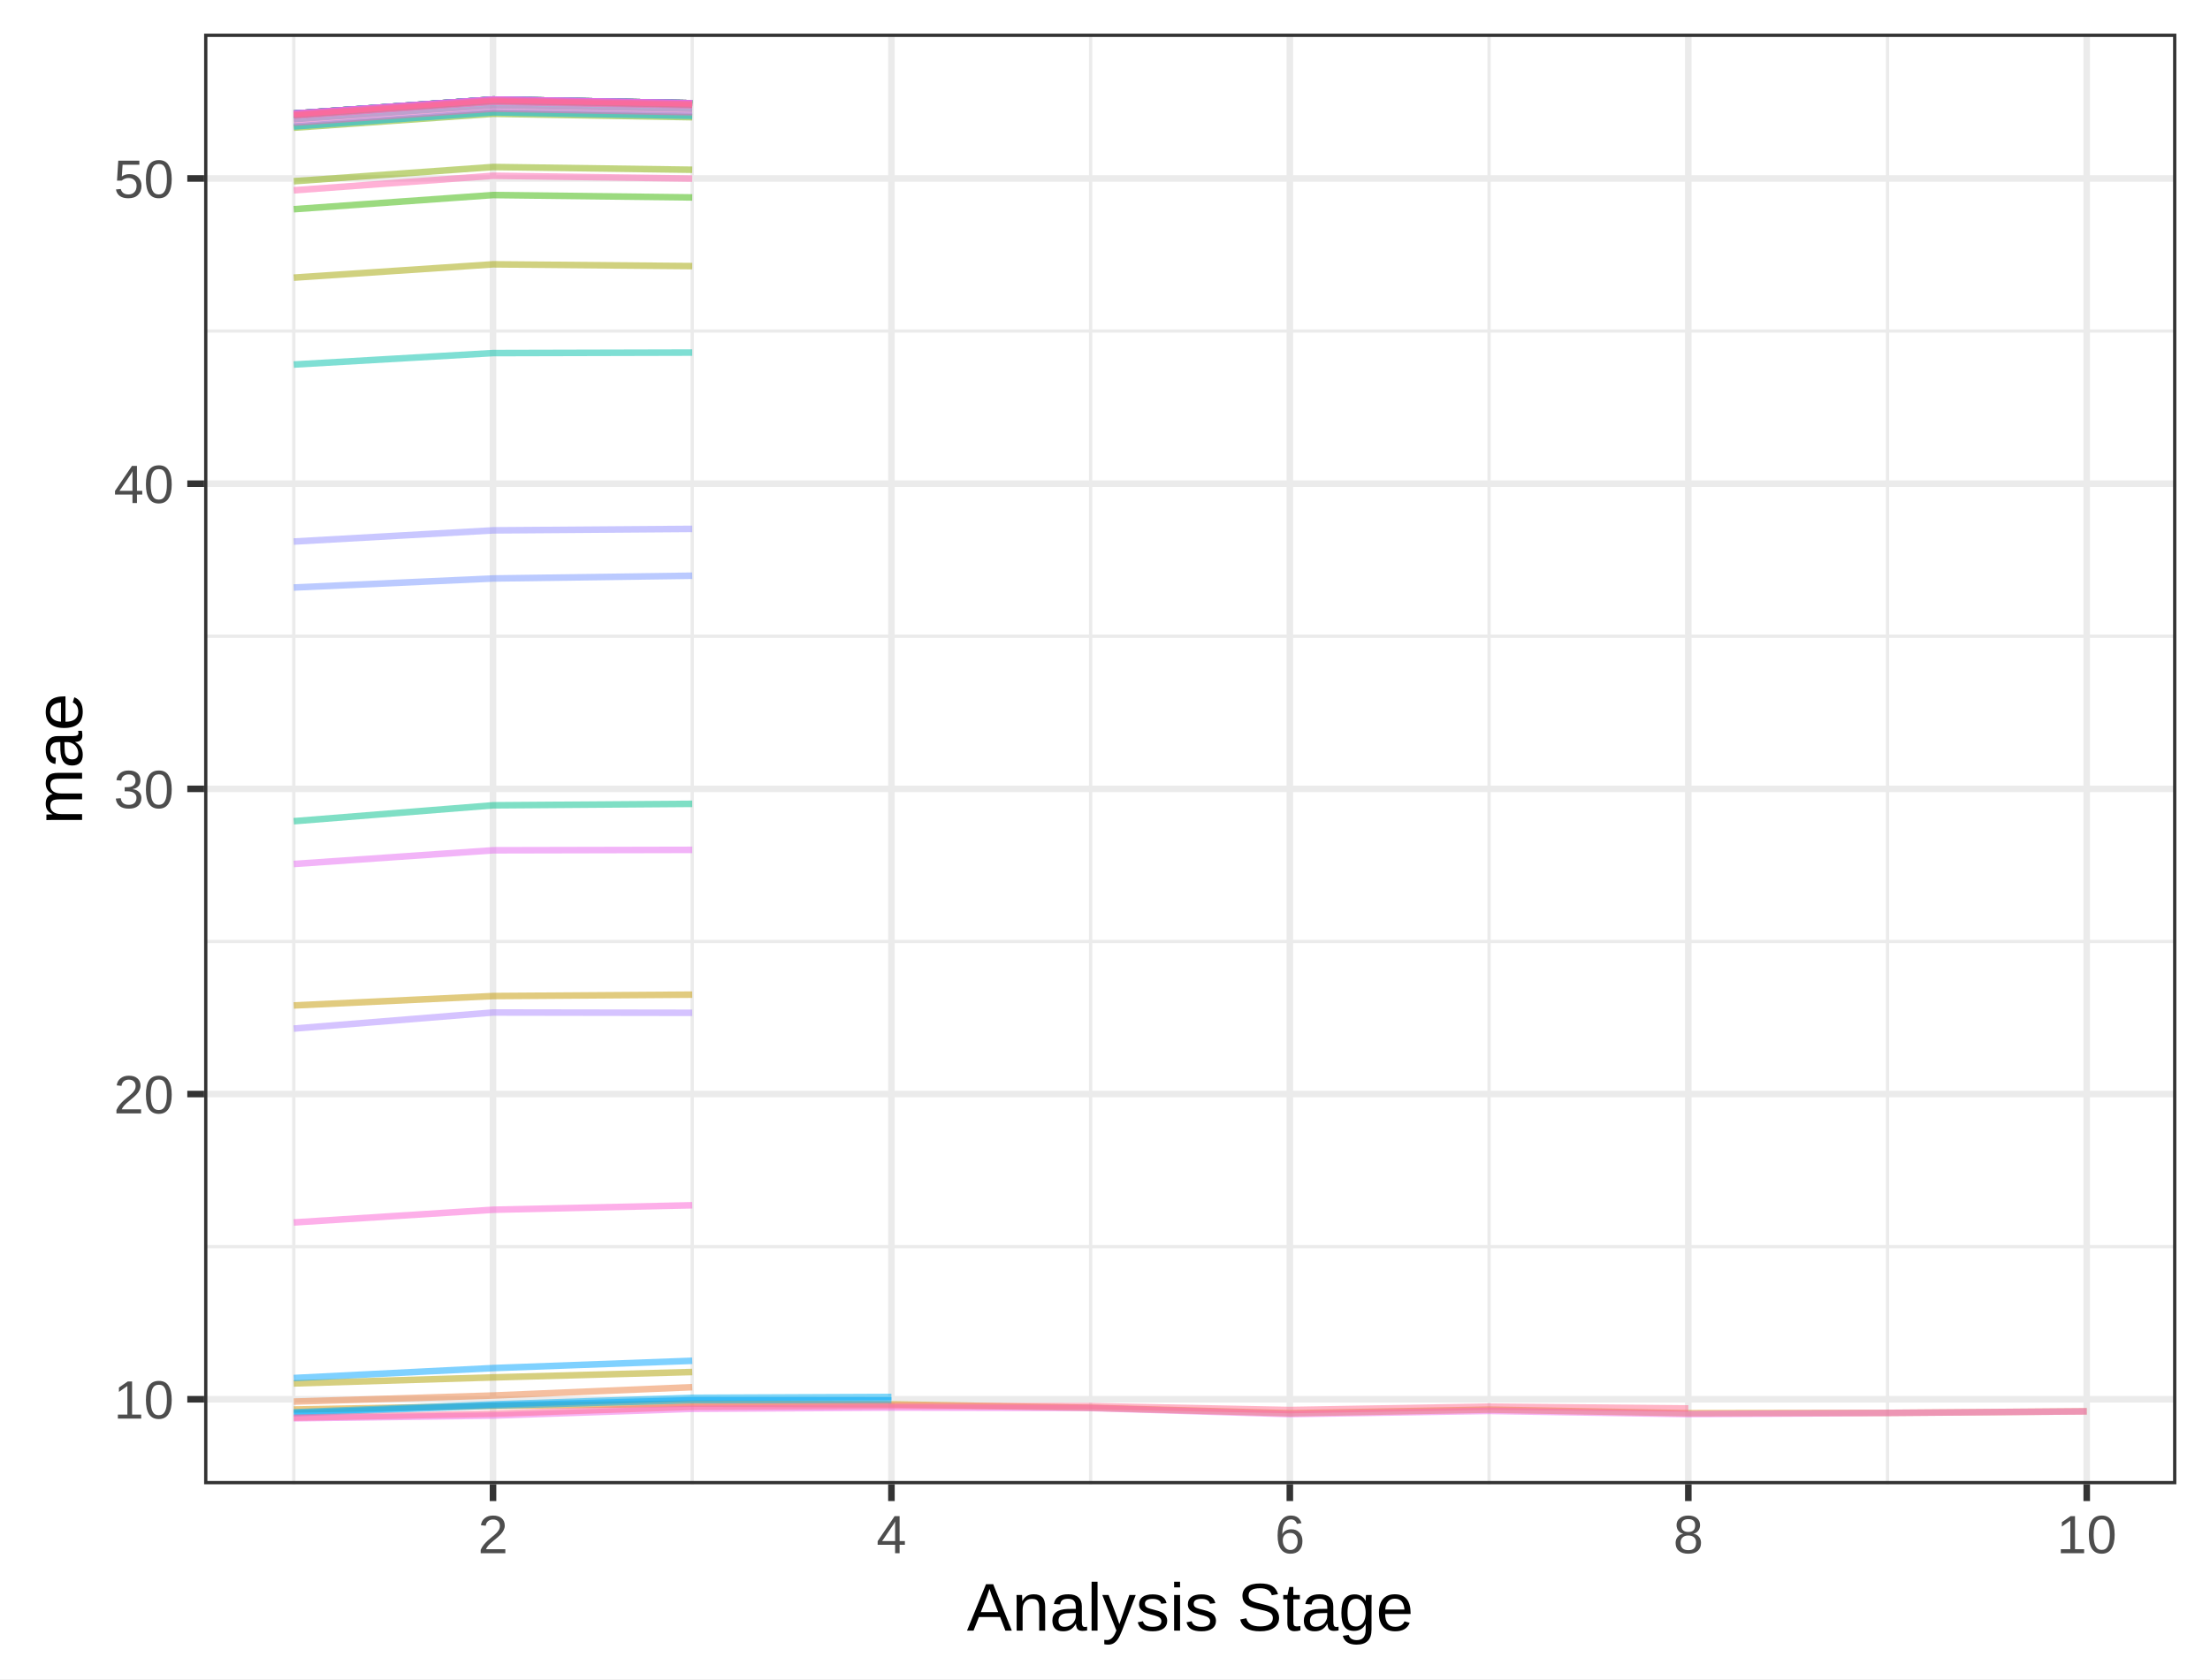
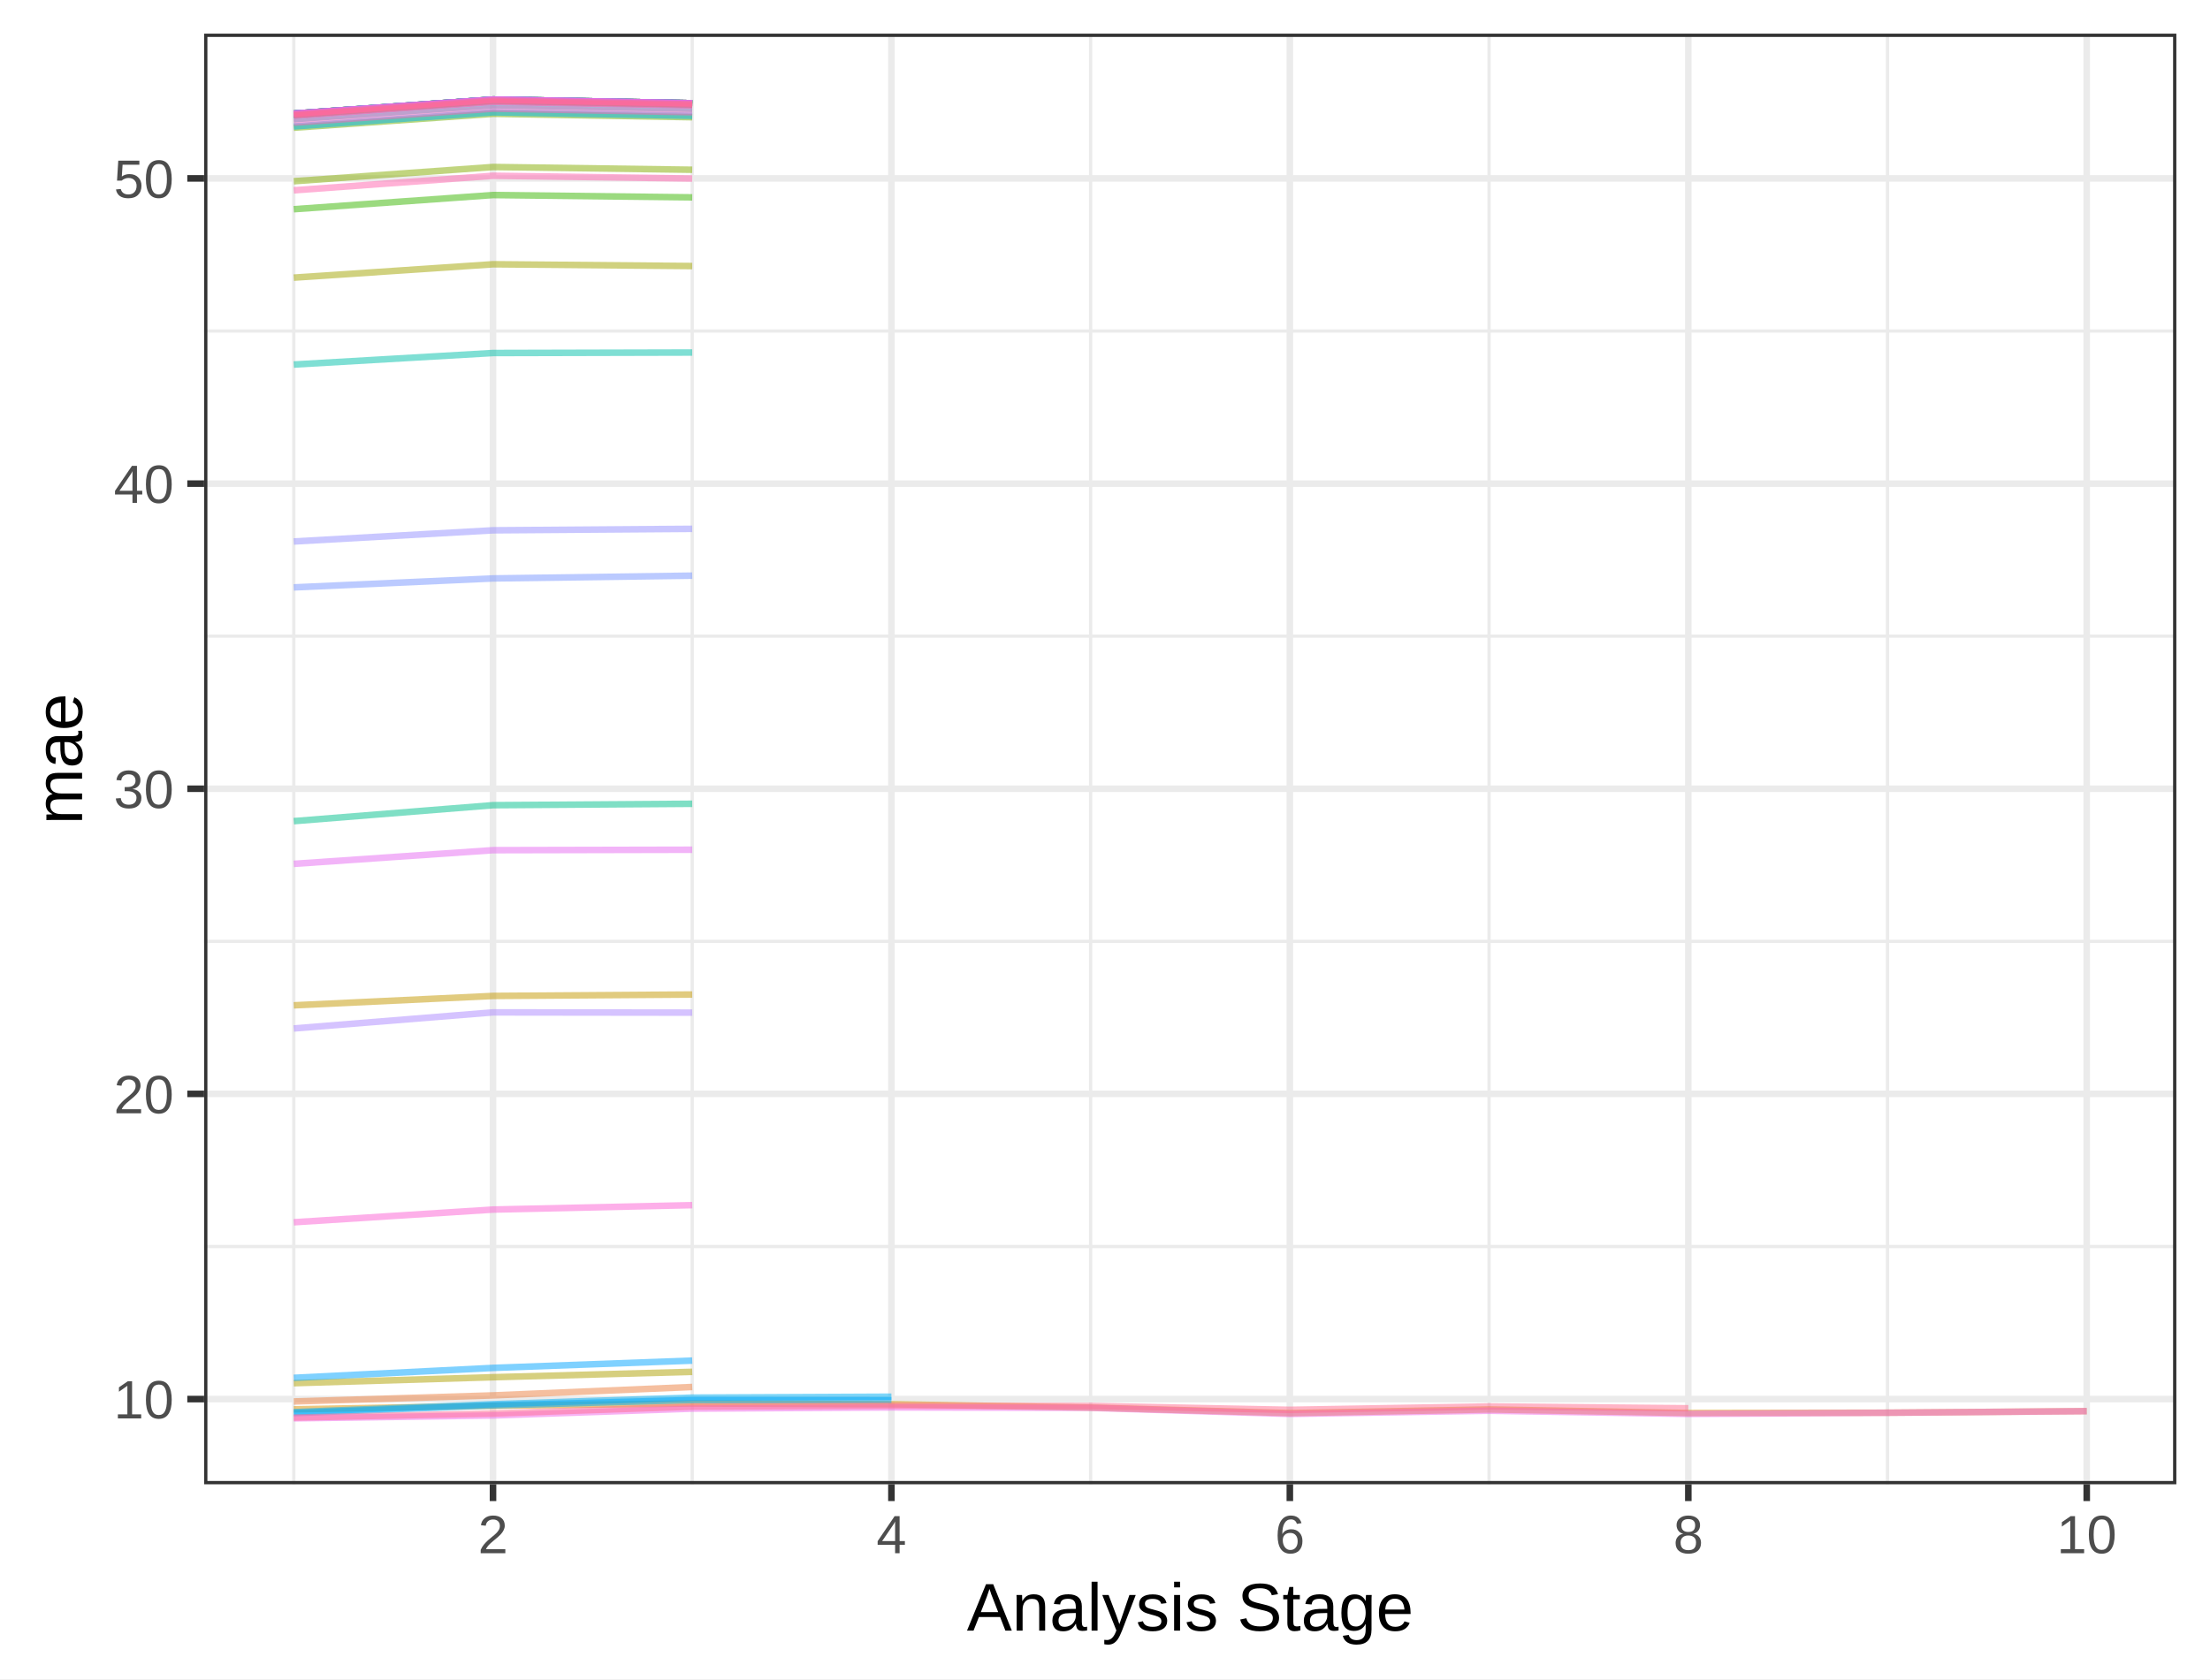
<svg xmlns="http://www.w3.org/2000/svg" class="svglite" width="360.00pt" height="273.60pt" viewBox="0 0 360.00 273.60">
  <defs>
    <style type="text/css">
    .svglite line, .svglite polyline, .svglite polygon, .svglite path, .svglite rect, .svglite circle {
      fill: none;
      stroke: #000000;
      stroke-linecap: round;
      stroke-linejoin: round;
      stroke-miterlimit: 10.00;
    }
    .svglite text {
      white-space: pre;
    }
  </style>
  </defs>
  <rect width="100%" height="100%" style="stroke: none; fill: #FFFFFF;" />
  <defs>
    <clipPath id="cpMC4wMHwzNjAuMDB8MC4wMHwyNzMuNjA=">
      <rect x="0.00" y="0.00" width="360.00" height="273.60" />
    </clipPath>
  </defs>
  <g clip-path="url(#cpMC4wMHwzNjAuMDB8MC4wMHwyNzMuNjA=)">
    <rect x="0.00" y="-0" width="360.00" height="273.60" style="stroke-width: 1.07; stroke: #FFFFFF; fill: #FFFFFF;" />
  </g>
  <defs>
    <clipPath id="cpMzMuMjV8MzU0LjUyfDUuNDh8MjQxLjg1">
      <rect x="33.25" y="5.48" width="321.27" height="236.37" />
    </clipPath>
  </defs>
  <g clip-path="url(#cpMzMuMjV8MzU0LjUyfDUuNDh8MjQxLjg1)">
    <rect x="33.25" y="5.48" width="321.27" height="236.37" style="stroke-width: 1.07; stroke: none; fill: #FFFFFF;" />
-     <polyline points="33.25,203.13 354.52,203.13 " style="stroke-width: 0.53; stroke: #EBEBEB; stroke-linecap: butt;" />
-     <polyline points="33.25,153.40 354.52,153.40 " style="stroke-width: 0.53; stroke: #EBEBEB; stroke-linecap: butt;" />
-     <polyline points="33.25,103.67 354.52,103.67 " style="stroke-width: 0.53; stroke: #EBEBEB; stroke-linecap: butt;" />
+     <polyline points="33.25,203.11 354.52,203.11 " style="stroke-width: 0.53; stroke: #EBEBEB; stroke-linecap: butt;" />
+     <polyline points="33.25,153.38 354.52,153.38 " style="stroke-width: 0.53; stroke: #EBEBEB; stroke-linecap: butt;" />
+     <polyline points="33.25,103.66 354.52,103.66 " style="stroke-width: 0.53; stroke: #EBEBEB; stroke-linecap: butt;" />
    <polyline points="33.25,53.94 354.52,53.94 " style="stroke-width: 0.53; stroke: #EBEBEB; stroke-linecap: butt;" />
    <polyline points="47.86,241.85 47.86,5.48 " style="stroke-width: 0.53; stroke: #EBEBEB; stroke-linecap: butt;" />
    <polyline points="112.76,241.85 112.76,5.48 " style="stroke-width: 0.53; stroke: #EBEBEB; stroke-linecap: butt;" />
    <polyline points="177.66,241.85 177.66,5.48 " style="stroke-width: 0.53; stroke: #EBEBEB; stroke-linecap: butt;" />
    <polyline points="242.56,241.85 242.56,5.48 " style="stroke-width: 0.53; stroke: #EBEBEB; stroke-linecap: butt;" />
    <polyline points="307.47,241.85 307.47,5.48 " style="stroke-width: 0.53; stroke: #EBEBEB; stroke-linecap: butt;" />
-     <polyline points="33.25,228.00 354.52,228.00 " style="stroke-width: 1.07; stroke: #EBEBEB; stroke-linecap: butt;" />
-     <polyline points="33.25,178.27 354.52,178.27 " style="stroke-width: 1.07; stroke: #EBEBEB; stroke-linecap: butt;" />
-     <polyline points="33.25,128.54 354.52,128.54 " style="stroke-width: 1.07; stroke: #EBEBEB; stroke-linecap: butt;" />
-     <polyline points="33.25,78.81 354.52,78.81 " style="stroke-width: 1.07; stroke: #EBEBEB; stroke-linecap: butt;" />
-     <polyline points="33.25,29.08 354.52,29.08 " style="stroke-width: 1.07; stroke: #EBEBEB; stroke-linecap: butt;" />
+     <polyline points="33.25,227.97 354.52,227.97 " style="stroke-width: 1.07; stroke: #EBEBEB; stroke-linecap: butt;" />
+     <polyline points="33.25,178.24 354.52,178.24 " style="stroke-width: 1.07; stroke: #EBEBEB; stroke-linecap: butt;" />
+     <polyline points="33.25,128.52 354.52,128.52 " style="stroke-width: 1.07; stroke: #EBEBEB; stroke-linecap: butt;" />
+     <polyline points="33.25,78.80 354.52,78.80 " style="stroke-width: 1.07; stroke: #EBEBEB; stroke-linecap: butt;" />
+     <polyline points="33.25,29.07 354.52,29.07 " style="stroke-width: 1.07; stroke: #EBEBEB; stroke-linecap: butt;" />
    <polyline points="80.31,241.85 80.31,5.48 " style="stroke-width: 1.07; stroke: #EBEBEB; stroke-linecap: butt;" />
    <polyline points="145.21,241.85 145.21,5.48 " style="stroke-width: 1.07; stroke: #EBEBEB; stroke-linecap: butt;" />
    <polyline points="210.11,241.85 210.11,5.48 " style="stroke-width: 1.07; stroke: #EBEBEB; stroke-linecap: butt;" />
    <polyline points="275.02,241.85 275.02,5.48 " style="stroke-width: 1.07; stroke: #EBEBEB; stroke-linecap: butt;" />
    <polyline points="339.92,241.85 339.92,5.48 " style="stroke-width: 1.07; stroke: #EBEBEB; stroke-linecap: butt;" />
    <polyline points="47.86,18.52 80.31,16.22 112.76,16.82 " style="stroke-width: 1.07; stroke: #F8766D; stroke-opacity: 0.50; stroke-linecap: butt;" />
    <polyline points="47.86,18.57 80.31,16.27 112.76,16.87 " style="stroke-width: 1.07; stroke: #F37B59; stroke-opacity: 0.50; stroke-linecap: butt;" />
-     <polyline points="47.86,228.38 80.31,227.39 112.76,226.03 " style="stroke-width: 1.07; stroke: #ED8141; stroke-opacity: 0.50; stroke-linecap: butt;" />
+     <polyline points="47.86,228.36 80.31,227.37 112.76,226.00 " style="stroke-width: 1.07; stroke: #ED8141; stroke-opacity: 0.50; stroke-linecap: butt;" />
    <polyline points="47.86,18.52 80.31,16.22 112.76,16.82 " style="stroke-width: 1.07; stroke: #E7861B; stroke-opacity: 0.50; stroke-linecap: butt;" />
    <polyline points="47.86,18.52 80.31,16.22 112.76,16.82 " style="stroke-width: 1.07; stroke: #E08B00; stroke-opacity: 0.50; stroke-linecap: butt;" />
-     <polyline points="47.86,229.67 80.31,229.09 112.76,228.72 145.21,228.83 177.66,229.39 210.11,230.28 242.56,229.69 275.02,230.27 307.47,230.22 339.92,229.96 " style="stroke-width: 1.07; stroke: #D89000; stroke-opacity: 0.50; stroke-linecap: butt;" />
+     <polyline points="47.86,229.64 80.31,229.06 112.76,228.69 145.21,228.81 177.66,229.36 210.11,230.26 242.56,229.66 275.02,230.24 307.47,230.19 339.92,229.93 " style="stroke-width: 1.07; stroke: #D89000; stroke-opacity: 0.50; stroke-linecap: butt;" />
    <polyline points="47.86,18.52 80.31,16.22 112.76,16.82 " style="stroke-width: 1.07; stroke: #CF9400; stroke-opacity: 0.50; stroke-linecap: butt;" />
-     <polyline points="47.86,163.83 80.31,162.30 112.76,162.07 " style="stroke-width: 1.07; stroke: #C59900; stroke-opacity: 0.50; stroke-linecap: butt;" />
+     <polyline points="47.86,163.81 80.31,162.28 112.76,162.05 " style="stroke-width: 1.07; stroke: #C59900; stroke-opacity: 0.50; stroke-linecap: butt;" />
    <polyline points="47.86,18.66 80.31,16.36 112.76,16.96 " style="stroke-width: 1.07; stroke: #BB9D00; stroke-opacity: 0.50; stroke-linecap: butt;" />
-     <polyline points="47.86,225.42 80.31,224.44 112.76,223.56 " style="stroke-width: 1.07; stroke: #AFA100; stroke-opacity: 0.50; stroke-linecap: butt;" />
-     <polyline points="47.86,45.24 80.31,43.07 112.76,43.36 " style="stroke-width: 1.07; stroke: #A3A500; stroke-opacity: 0.50; stroke-linecap: butt;" />
+     <polyline points="47.86,225.38 80.31,224.41 112.76,223.53 " style="stroke-width: 1.07; stroke: #AFA100; stroke-opacity: 0.50; stroke-linecap: butt;" />
+     <polyline points="47.86,45.24 80.31,43.06 112.76,43.35 " style="stroke-width: 1.07; stroke: #A3A500; stroke-opacity: 0.50; stroke-linecap: butt;" />
    <polyline points="47.86,18.65 80.31,16.35 112.76,16.95 " style="stroke-width: 1.07; stroke: #95A900; stroke-opacity: 0.50; stroke-linecap: butt;" />
    <polyline points="47.86,29.53 80.31,27.21 112.76,27.66 " style="stroke-width: 1.07; stroke: #85AD00; stroke-opacity: 0.50; stroke-linecap: butt;" />
    <polyline points="47.86,20.81 80.31,18.54 112.76,19.10 " style="stroke-width: 1.07; stroke: #72B000; stroke-opacity: 0.50; stroke-linecap: butt;" />
    <polyline points="47.86,18.52 80.31,16.22 112.76,16.82 " style="stroke-width: 1.07; stroke: #5BB300; stroke-opacity: 0.50; stroke-linecap: butt;" />
-     <polyline points="47.86,34.09 80.31,31.78 112.76,32.17 " style="stroke-width: 1.07; stroke: #39B600; stroke-opacity: 0.50; stroke-linecap: butt;" />
+     <polyline points="47.86,34.09 80.31,31.78 112.76,32.16 " style="stroke-width: 1.07; stroke: #39B600; stroke-opacity: 0.50; stroke-linecap: butt;" />
    <polyline points="47.86,18.52 80.31,16.23 112.76,16.82 " style="stroke-width: 1.07; stroke: #00B81F; stroke-opacity: 0.50; stroke-linecap: butt;" />
    <polyline points="47.86,18.72 80.31,16.43 112.76,17.02 " style="stroke-width: 1.07; stroke: #00BA42; stroke-opacity: 0.50; stroke-linecap: butt;" />
    <polyline points="47.86,18.53 80.31,16.23 112.76,16.83 " style="stroke-width: 1.07; stroke: #00BC59; stroke-opacity: 0.50; stroke-linecap: butt;" />
    <polyline points="47.86,18.54 80.31,16.25 112.76,16.84 " style="stroke-width: 1.07; stroke: #00BE6C; stroke-opacity: 0.50; stroke-linecap: butt;" />
    <polyline points="47.86,18.52 80.31,16.22 112.76,16.82 " style="stroke-width: 1.07; stroke: #00BF7D; stroke-opacity: 0.50; stroke-linecap: butt;" />
-     <polyline points="47.86,133.81 80.31,131.22 112.76,130.98 " style="stroke-width: 1.07; stroke: #00C08D; stroke-opacity: 0.50; stroke-linecap: butt;" />
+     <polyline points="47.86,133.80 80.31,131.20 112.76,130.97 " style="stroke-width: 1.07; stroke: #00C08D; stroke-opacity: 0.50; stroke-linecap: butt;" />
    <polyline points="47.86,18.54 80.31,16.25 112.76,16.85 " style="stroke-width: 1.07; stroke: #00C19C; stroke-opacity: 0.50; stroke-linecap: butt;" />
-     <polyline points="47.86,59.40 80.31,57.53 112.76,57.45 " style="stroke-width: 1.07; stroke: #00C1AA; stroke-opacity: 0.50; stroke-linecap: butt;" />
+     <polyline points="47.86,59.40 80.31,57.52 112.76,57.44 " style="stroke-width: 1.07; stroke: #00C1AA; stroke-opacity: 0.50; stroke-linecap: butt;" />
    <polyline points="47.86,18.52 80.31,16.22 112.76,16.82 " style="stroke-width: 1.07; stroke: #00C0B8; stroke-opacity: 0.50; stroke-linecap: butt;" />
    <polyline points="47.86,19.43 80.31,17.15 112.76,17.73 " style="stroke-width: 1.07; stroke: #00BFC4; stroke-opacity: 0.50; stroke-linecap: butt;" />
    <polyline points="47.86,18.52 80.31,16.22 112.76,16.82 " style="stroke-width: 1.07; stroke: #00BDD0; stroke-opacity: 0.50; stroke-linecap: butt;" />
    <polyline points="47.86,18.71 80.31,16.41 112.76,17.01 " style="stroke-width: 1.07; stroke: #00BBDB; stroke-opacity: 0.50; stroke-linecap: butt;" />
    <polyline points="47.86,18.52 80.31,16.22 112.76,16.82 " style="stroke-width: 1.07; stroke: #00B8E5; stroke-opacity: 0.50; stroke-linecap: butt;" />
    <polyline points="47.86,20.60 80.31,18.30 112.76,18.87 " style="stroke-width: 1.07; stroke: #00B4EF; stroke-opacity: 0.50; stroke-linecap: butt;" />
-     <polyline points="47.86,230.12 80.31,228.83 112.76,227.76 145.21,227.62 " style="stroke-width: 1.07; stroke: #00B0F6; stroke-opacity: 0.50; stroke-linecap: butt;" />
-     <polyline points="47.86,230.28 80.31,229.03 112.76,228.15 145.21,228.19 " style="stroke-width: 1.07; stroke: #00ABFD; stroke-opacity: 0.50; stroke-linecap: butt;" />
-     <polyline points="47.86,224.54 80.31,222.92 112.76,221.73 " style="stroke-width: 1.07; stroke: #00A5FF; stroke-opacity: 0.50; stroke-linecap: butt;" />
+     <polyline points="47.86,230.09 80.31,228.80 112.76,227.73 145.21,227.58 " style="stroke-width: 1.07; stroke: #00B0F6; stroke-opacity: 0.50; stroke-linecap: butt;" />
+     <polyline points="47.86,230.26 80.31,229.00 112.76,228.12 145.21,228.16 " style="stroke-width: 1.07; stroke: #00ABFD; stroke-opacity: 0.50; stroke-linecap: butt;" />
+     <polyline points="47.86,224.51 80.31,222.89 112.76,221.70 " style="stroke-width: 1.07; stroke: #00A5FF; stroke-opacity: 0.50; stroke-linecap: butt;" />
    <polyline points="47.86,18.52 80.31,16.22 112.76,16.82 " style="stroke-width: 1.07; stroke: #529EFF; stroke-opacity: 0.50; stroke-linecap: butt;" />
-     <polyline points="47.86,95.73 80.31,94.26 112.76,93.81 " style="stroke-width: 1.07; stroke: #7997FF; stroke-opacity: 0.50; stroke-linecap: butt;" />
-     <polyline points="47.86,88.24 80.31,86.42 112.76,86.18 " style="stroke-width: 1.07; stroke: #9590FF; stroke-opacity: 0.50; stroke-linecap: butt;" />
-     <polyline points="47.86,167.60 80.31,164.98 112.76,165.03 " style="stroke-width: 1.07; stroke: #AC88FF; stroke-opacity: 0.50; stroke-linecap: butt;" />
+     <polyline points="47.86,95.71 80.31,94.25 112.76,93.80 " style="stroke-width: 1.07; stroke: #7997FF; stroke-opacity: 0.50; stroke-linecap: butt;" />
+     <polyline points="47.86,88.23 80.31,86.41 112.76,86.17 " style="stroke-width: 1.07; stroke: #9590FF; stroke-opacity: 0.50; stroke-linecap: butt;" />
+     <polyline points="47.86,167.58 80.31,164.96 112.76,165.00 " style="stroke-width: 1.07; stroke: #AC88FF; stroke-opacity: 0.50; stroke-linecap: butt;" />
    <polyline points="47.86,18.52 80.31,16.22 112.76,16.82 " style="stroke-width: 1.07; stroke: #BF80FF; stroke-opacity: 0.50; stroke-linecap: butt;" />
    <polyline points="47.86,18.52 80.31,16.22 112.76,16.82 " style="stroke-width: 1.07; stroke: #CF78FF; stroke-opacity: 0.50; stroke-linecap: butt;" />
    <polyline points="47.86,18.52 80.31,16.23 112.76,16.82 " style="stroke-width: 1.07; stroke: #DC71FA; stroke-opacity: 0.50; stroke-linecap: butt;" />
-     <polyline points="47.86,140.78 80.31,138.55 112.76,138.48 " style="stroke-width: 1.07; stroke: #E76BF3; stroke-opacity: 0.50; stroke-linecap: butt;" />
-     <polyline points="47.86,231.11 80.31,230.66 112.76,229.56 145.21,229.36 177.66,229.43 210.11,230.42 242.56,229.90 275.02,230.42 307.47,230.23 339.92,229.97 " style="stroke-width: 1.07; stroke: #F066EA; stroke-opacity: 0.50; stroke-linecap: butt;" />
+     <polyline points="47.86,140.76 80.31,138.53 112.76,138.46 " style="stroke-width: 1.07; stroke: #E76BF3; stroke-opacity: 0.50; stroke-linecap: butt;" />
+     <polyline points="47.86,231.11 80.31,230.64 112.76,229.53 145.21,229.33 177.66,229.40 210.11,230.39 242.56,229.87 275.02,230.39 307.47,230.20 339.92,229.94 " style="stroke-width: 1.07; stroke: #F066EA; stroke-opacity: 0.50; stroke-linecap: butt;" />
    <polyline points="47.86,18.90 80.31,16.61 112.76,17.20 " style="stroke-width: 1.07; stroke: #F763E0; stroke-opacity: 0.50; stroke-linecap: butt;" />
-     <polyline points="47.86,199.19 80.31,197.12 112.76,196.39 " style="stroke-width: 1.07; stroke: #FC61D5; stroke-opacity: 0.50; stroke-linecap: butt;" />
+     <polyline points="47.86,199.16 80.31,197.09 112.76,196.37 " style="stroke-width: 1.07; stroke: #FC61D5; stroke-opacity: 0.50; stroke-linecap: butt;" />
    <polyline points="47.86,18.52 80.31,16.22 112.76,16.82 " style="stroke-width: 1.07; stroke: #FF61C9; stroke-opacity: 0.50; stroke-linecap: butt;" />
    <polyline points="47.86,19.99 80.31,17.71 112.76,18.29 " style="stroke-width: 1.07; stroke: #FF62BC; stroke-opacity: 0.50; stroke-linecap: butt;" />
-     <polyline points="47.86,31.01 80.31,28.64 112.76,29.10 " style="stroke-width: 1.07; stroke: #FF65AE; stroke-opacity: 0.50; stroke-linecap: butt;" />
+     <polyline points="47.86,31.01 80.31,28.64 112.76,29.09 " style="stroke-width: 1.07; stroke: #FF65AE; stroke-opacity: 0.50; stroke-linecap: butt;" />
    <polyline points="47.86,18.89 80.31,16.60 112.76,17.19 " style="stroke-width: 1.07; stroke: #FF689F; stroke-opacity: 0.50; stroke-linecap: butt;" />
-     <polyline points="47.86,231.00 80.31,230.35 112.76,229.23 145.21,229.08 177.66,229.11 210.11,229.75 242.56,229.20 275.02,229.50 " style="stroke-width: 1.07; stroke: #FF6C90; stroke-opacity: 0.50; stroke-linecap: butt;" />
+     <polyline points="47.86,230.98 80.31,230.32 112.76,229.20 145.21,229.05 177.66,229.08 210.11,229.72 242.56,229.17 275.02,229.47 " style="stroke-width: 1.07; stroke: #FF6C90; stroke-opacity: 0.50; stroke-linecap: butt;" />
    <polyline points="47.86,18.69 80.31,16.40 112.76,16.99 " style="stroke-width: 1.07; stroke: #FC717F; stroke-opacity: 0.50; stroke-linecap: butt;" />
    <rect x="33.25" y="5.48" width="321.27" height="236.37" style="stroke-width: 1.07; stroke: #333333;" />
  </g>
  <g clip-path="url(#cpMC4wMHwzNjAuMDB8MC4wMHwyNzMuNjA=)">
-     <text x="28.32" y="231.15" text-anchor="end" style="font-size: 8.80px;fill: #4D4D4D; font-family: &quot;Arial&quot;;" textLength="9.79px" lengthAdjust="spacingAndGlyphs">10</text>
-     <text x="28.32" y="181.42" text-anchor="end" style="font-size: 8.80px;fill: #4D4D4D; font-family: &quot;Arial&quot;;" textLength="9.79px" lengthAdjust="spacingAndGlyphs">20</text>
-     <text x="28.32" y="131.69" text-anchor="end" style="font-size: 8.80px;fill: #4D4D4D; font-family: &quot;Arial&quot;;" textLength="9.79px" lengthAdjust="spacingAndGlyphs">30</text>
-     <text x="28.32" y="81.96" text-anchor="end" style="font-size: 8.80px;fill: #4D4D4D; font-family: &quot;Arial&quot;;" textLength="9.79px" lengthAdjust="spacingAndGlyphs">40</text>
+     <text x="28.32" y="231.12" text-anchor="end" style="font-size: 8.80px;fill: #4D4D4D; font-family: &quot;Arial&quot;;" textLength="9.79px" lengthAdjust="spacingAndGlyphs">10</text>
+     <text x="28.32" y="181.40" text-anchor="end" style="font-size: 8.80px;fill: #4D4D4D; font-family: &quot;Arial&quot;;" textLength="9.79px" lengthAdjust="spacingAndGlyphs">20</text>
+     <text x="28.32" y="131.67" text-anchor="end" style="font-size: 8.80px;fill: #4D4D4D; font-family: &quot;Arial&quot;;" textLength="9.79px" lengthAdjust="spacingAndGlyphs">30</text>
+     <text x="28.32" y="81.95" text-anchor="end" style="font-size: 8.80px;fill: #4D4D4D; font-family: &quot;Arial&quot;;" textLength="9.79px" lengthAdjust="spacingAndGlyphs">40</text>
    <text x="28.32" y="32.23" text-anchor="end" style="font-size: 8.80px;fill: #4D4D4D; font-family: &quot;Arial&quot;;" textLength="9.79px" lengthAdjust="spacingAndGlyphs">50</text>
-     <polyline points="30.51,228.00 33.25,228.00 " style="stroke-width: 1.07; stroke: #333333; stroke-linecap: butt;" />
-     <polyline points="30.51,178.27 33.25,178.27 " style="stroke-width: 1.07; stroke: #333333; stroke-linecap: butt;" />
-     <polyline points="30.51,128.54 33.25,128.54 " style="stroke-width: 1.07; stroke: #333333; stroke-linecap: butt;" />
-     <polyline points="30.51,78.81 33.25,78.81 " style="stroke-width: 1.07; stroke: #333333; stroke-linecap: butt;" />
-     <polyline points="30.51,29.08 33.25,29.08 " style="stroke-width: 1.07; stroke: #333333; stroke-linecap: butt;" />
+     <polyline points="30.51,227.97 33.25,227.97 " style="stroke-width: 1.07; stroke: #333333; stroke-linecap: butt;" />
+     <polyline points="30.51,178.24 33.25,178.24 " style="stroke-width: 1.07; stroke: #333333; stroke-linecap: butt;" />
+     <polyline points="30.51,128.52 33.25,128.52 " style="stroke-width: 1.07; stroke: #333333; stroke-linecap: butt;" />
+     <polyline points="30.51,78.80 33.25,78.80 " style="stroke-width: 1.07; stroke: #333333; stroke-linecap: butt;" />
+     <polyline points="30.51,29.07 33.25,29.07 " style="stroke-width: 1.07; stroke: #333333; stroke-linecap: butt;" />
    <polyline points="80.31,244.59 80.31,241.85 " style="stroke-width: 1.07; stroke: #333333; stroke-linecap: butt;" />
    <polyline points="145.21,244.59 145.21,241.85 " style="stroke-width: 1.07; stroke: #333333; stroke-linecap: butt;" />
    <polyline points="210.11,244.59 210.11,241.85 " style="stroke-width: 1.07; stroke: #333333; stroke-linecap: butt;" />
    <polyline points="275.02,244.59 275.02,241.85 " style="stroke-width: 1.07; stroke: #333333; stroke-linecap: butt;" />
    <polyline points="339.92,244.59 339.92,241.85 " style="stroke-width: 1.07; stroke: #333333; stroke-linecap: butt;" />
    <text x="80.31" y="253.09" text-anchor="middle" style="font-size: 8.80px;fill: #4D4D4D; font-family: &quot;Arial&quot;;" textLength="4.90px" lengthAdjust="spacingAndGlyphs">2</text>
    <text x="145.21" y="253.09" text-anchor="middle" style="font-size: 8.80px;fill: #4D4D4D; font-family: &quot;Arial&quot;;" textLength="4.90px" lengthAdjust="spacingAndGlyphs">4</text>
    <text x="210.11" y="253.09" text-anchor="middle" style="font-size: 8.80px;fill: #4D4D4D; font-family: &quot;Arial&quot;;" textLength="4.90px" lengthAdjust="spacingAndGlyphs">6</text>
    <text x="275.02" y="253.09" text-anchor="middle" style="font-size: 8.80px;fill: #4D4D4D; font-family: &quot;Arial&quot;;" textLength="4.90px" lengthAdjust="spacingAndGlyphs">8</text>
    <text x="339.92" y="253.09" text-anchor="middle" style="font-size: 8.80px;fill: #4D4D4D; font-family: &quot;Arial&quot;;" textLength="9.79px" lengthAdjust="spacingAndGlyphs">10</text>
    <text x="193.89" y="265.70" text-anchor="middle" style="font-size: 11.00px; font-family: &quot;Arial&quot;;" textLength="72.76px" lengthAdjust="spacingAndGlyphs">Analysis Stage</text>
    <text transform="translate(13.37,123.67) rotate(-90)" text-anchor="middle" style="font-size: 11.00px; font-family: &quot;Arial&quot;;" textLength="21.41px" lengthAdjust="spacingAndGlyphs">mae</text>
  </g>
</svg>
